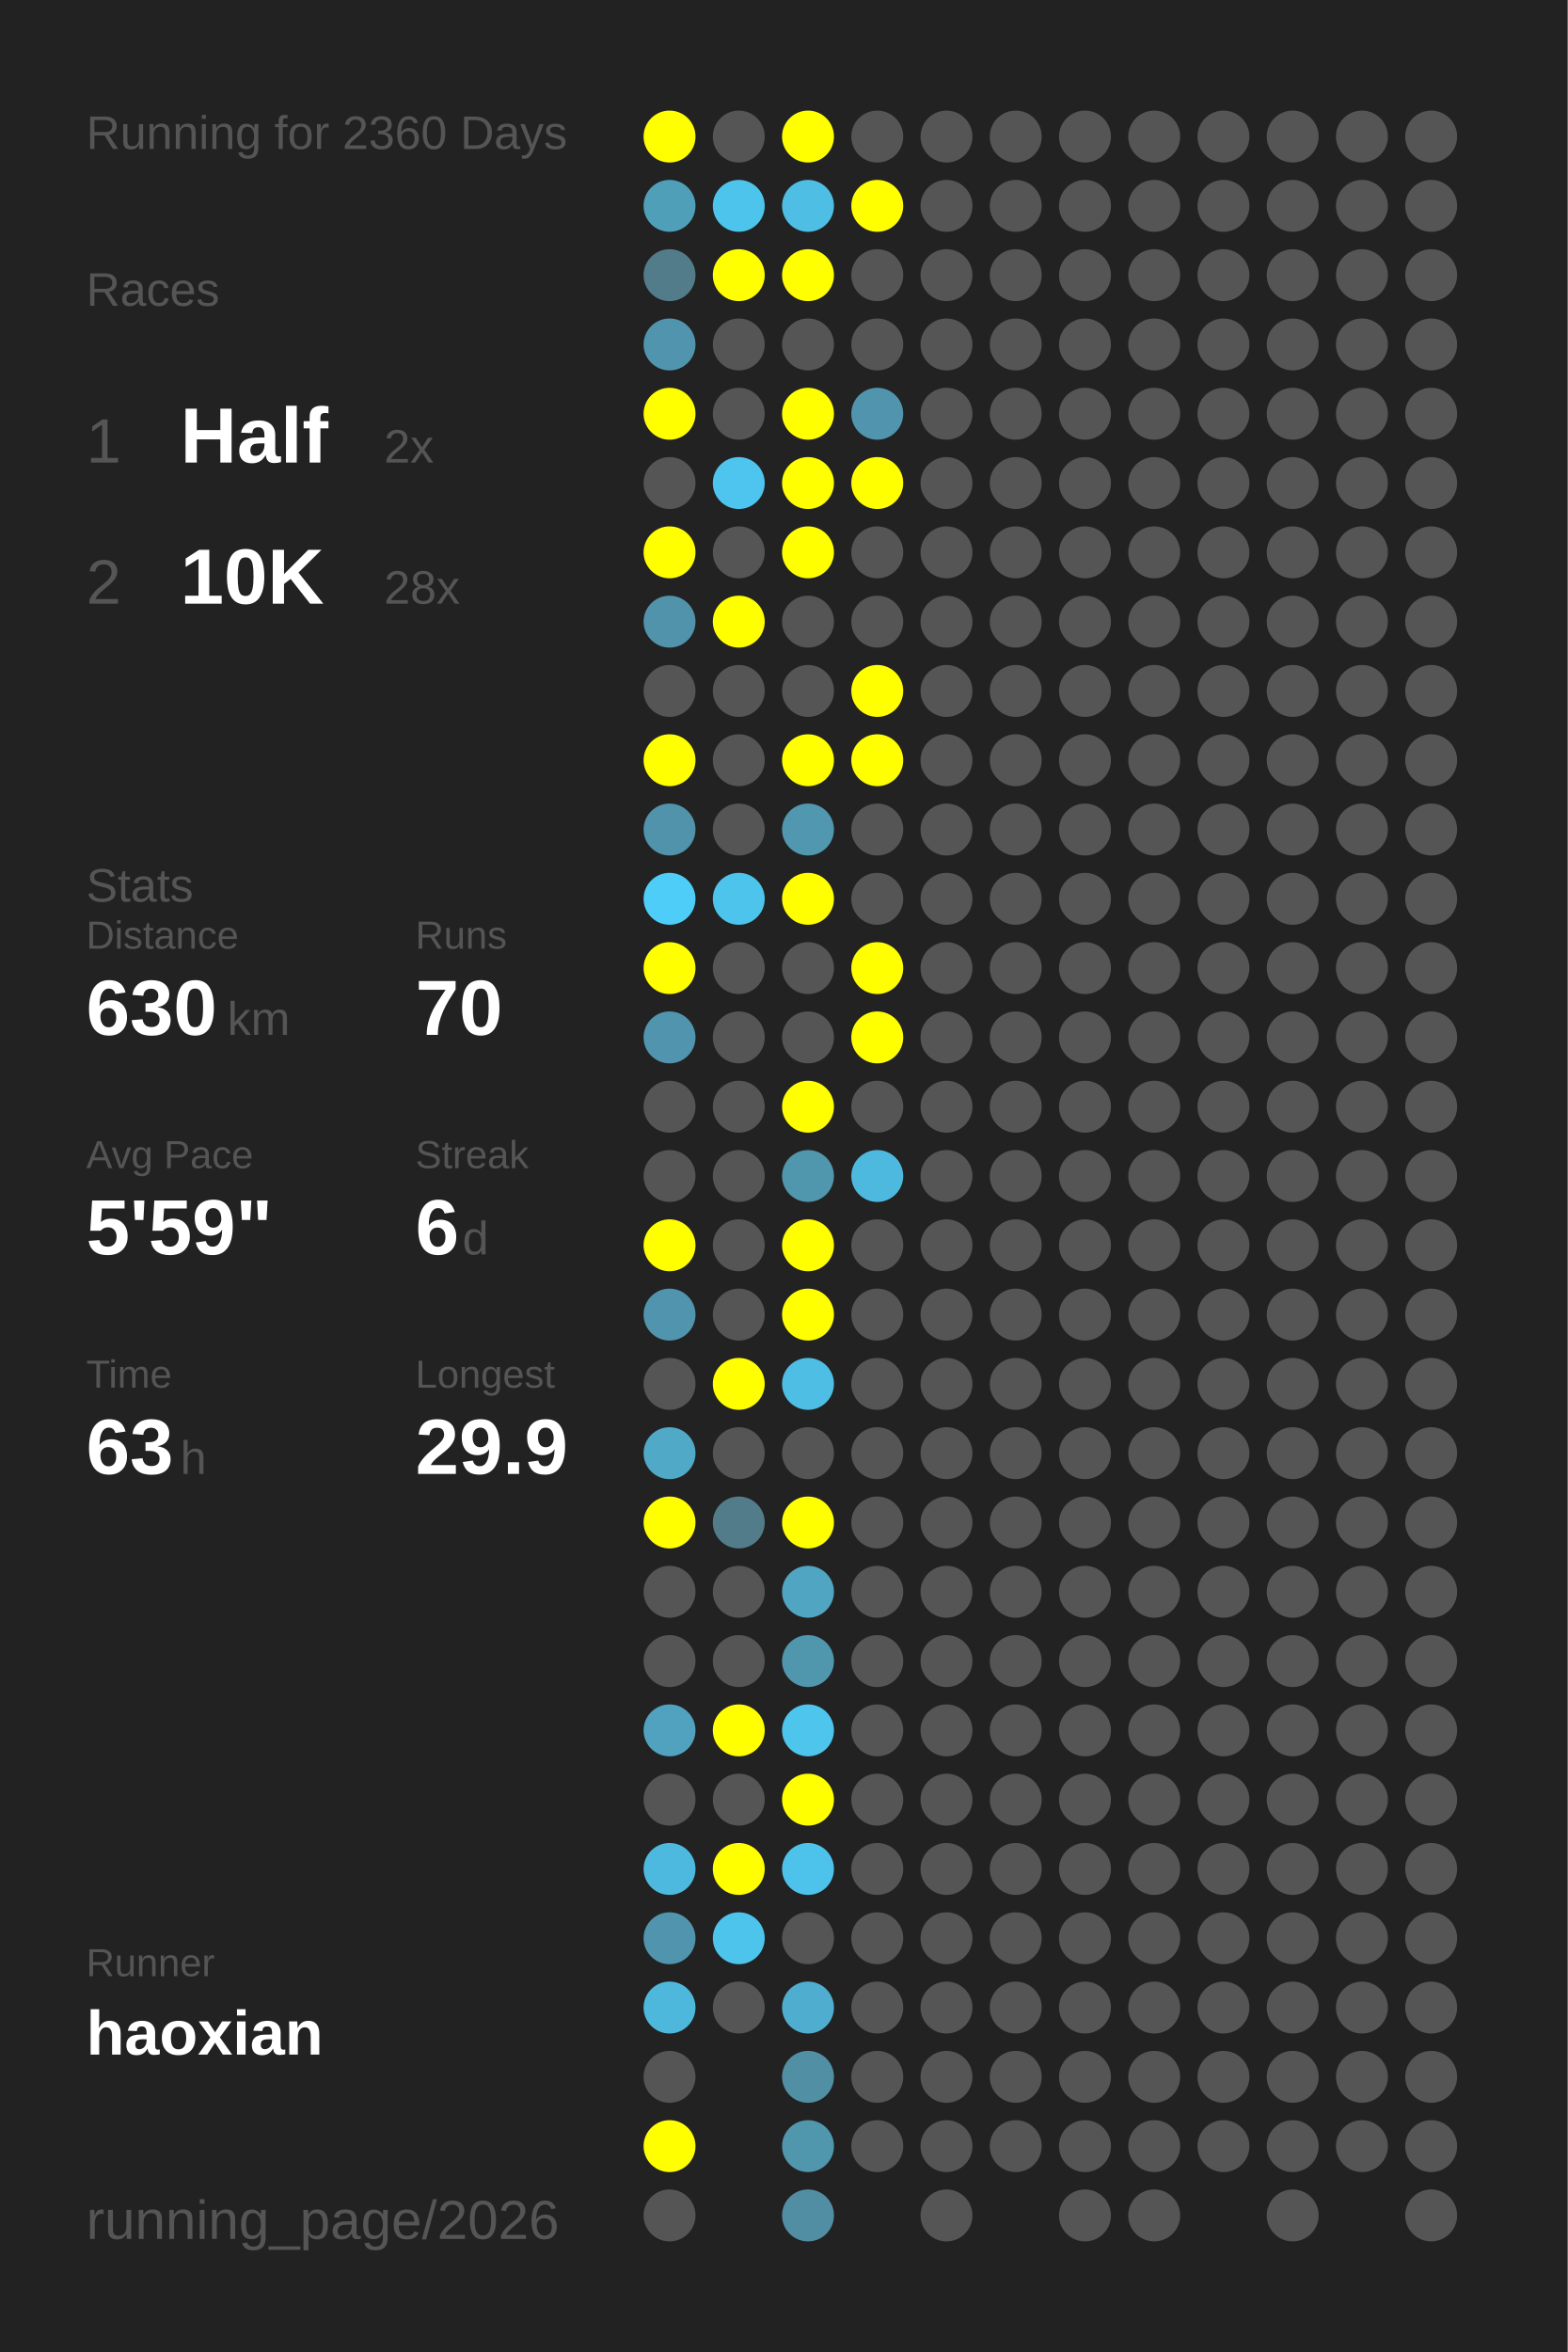
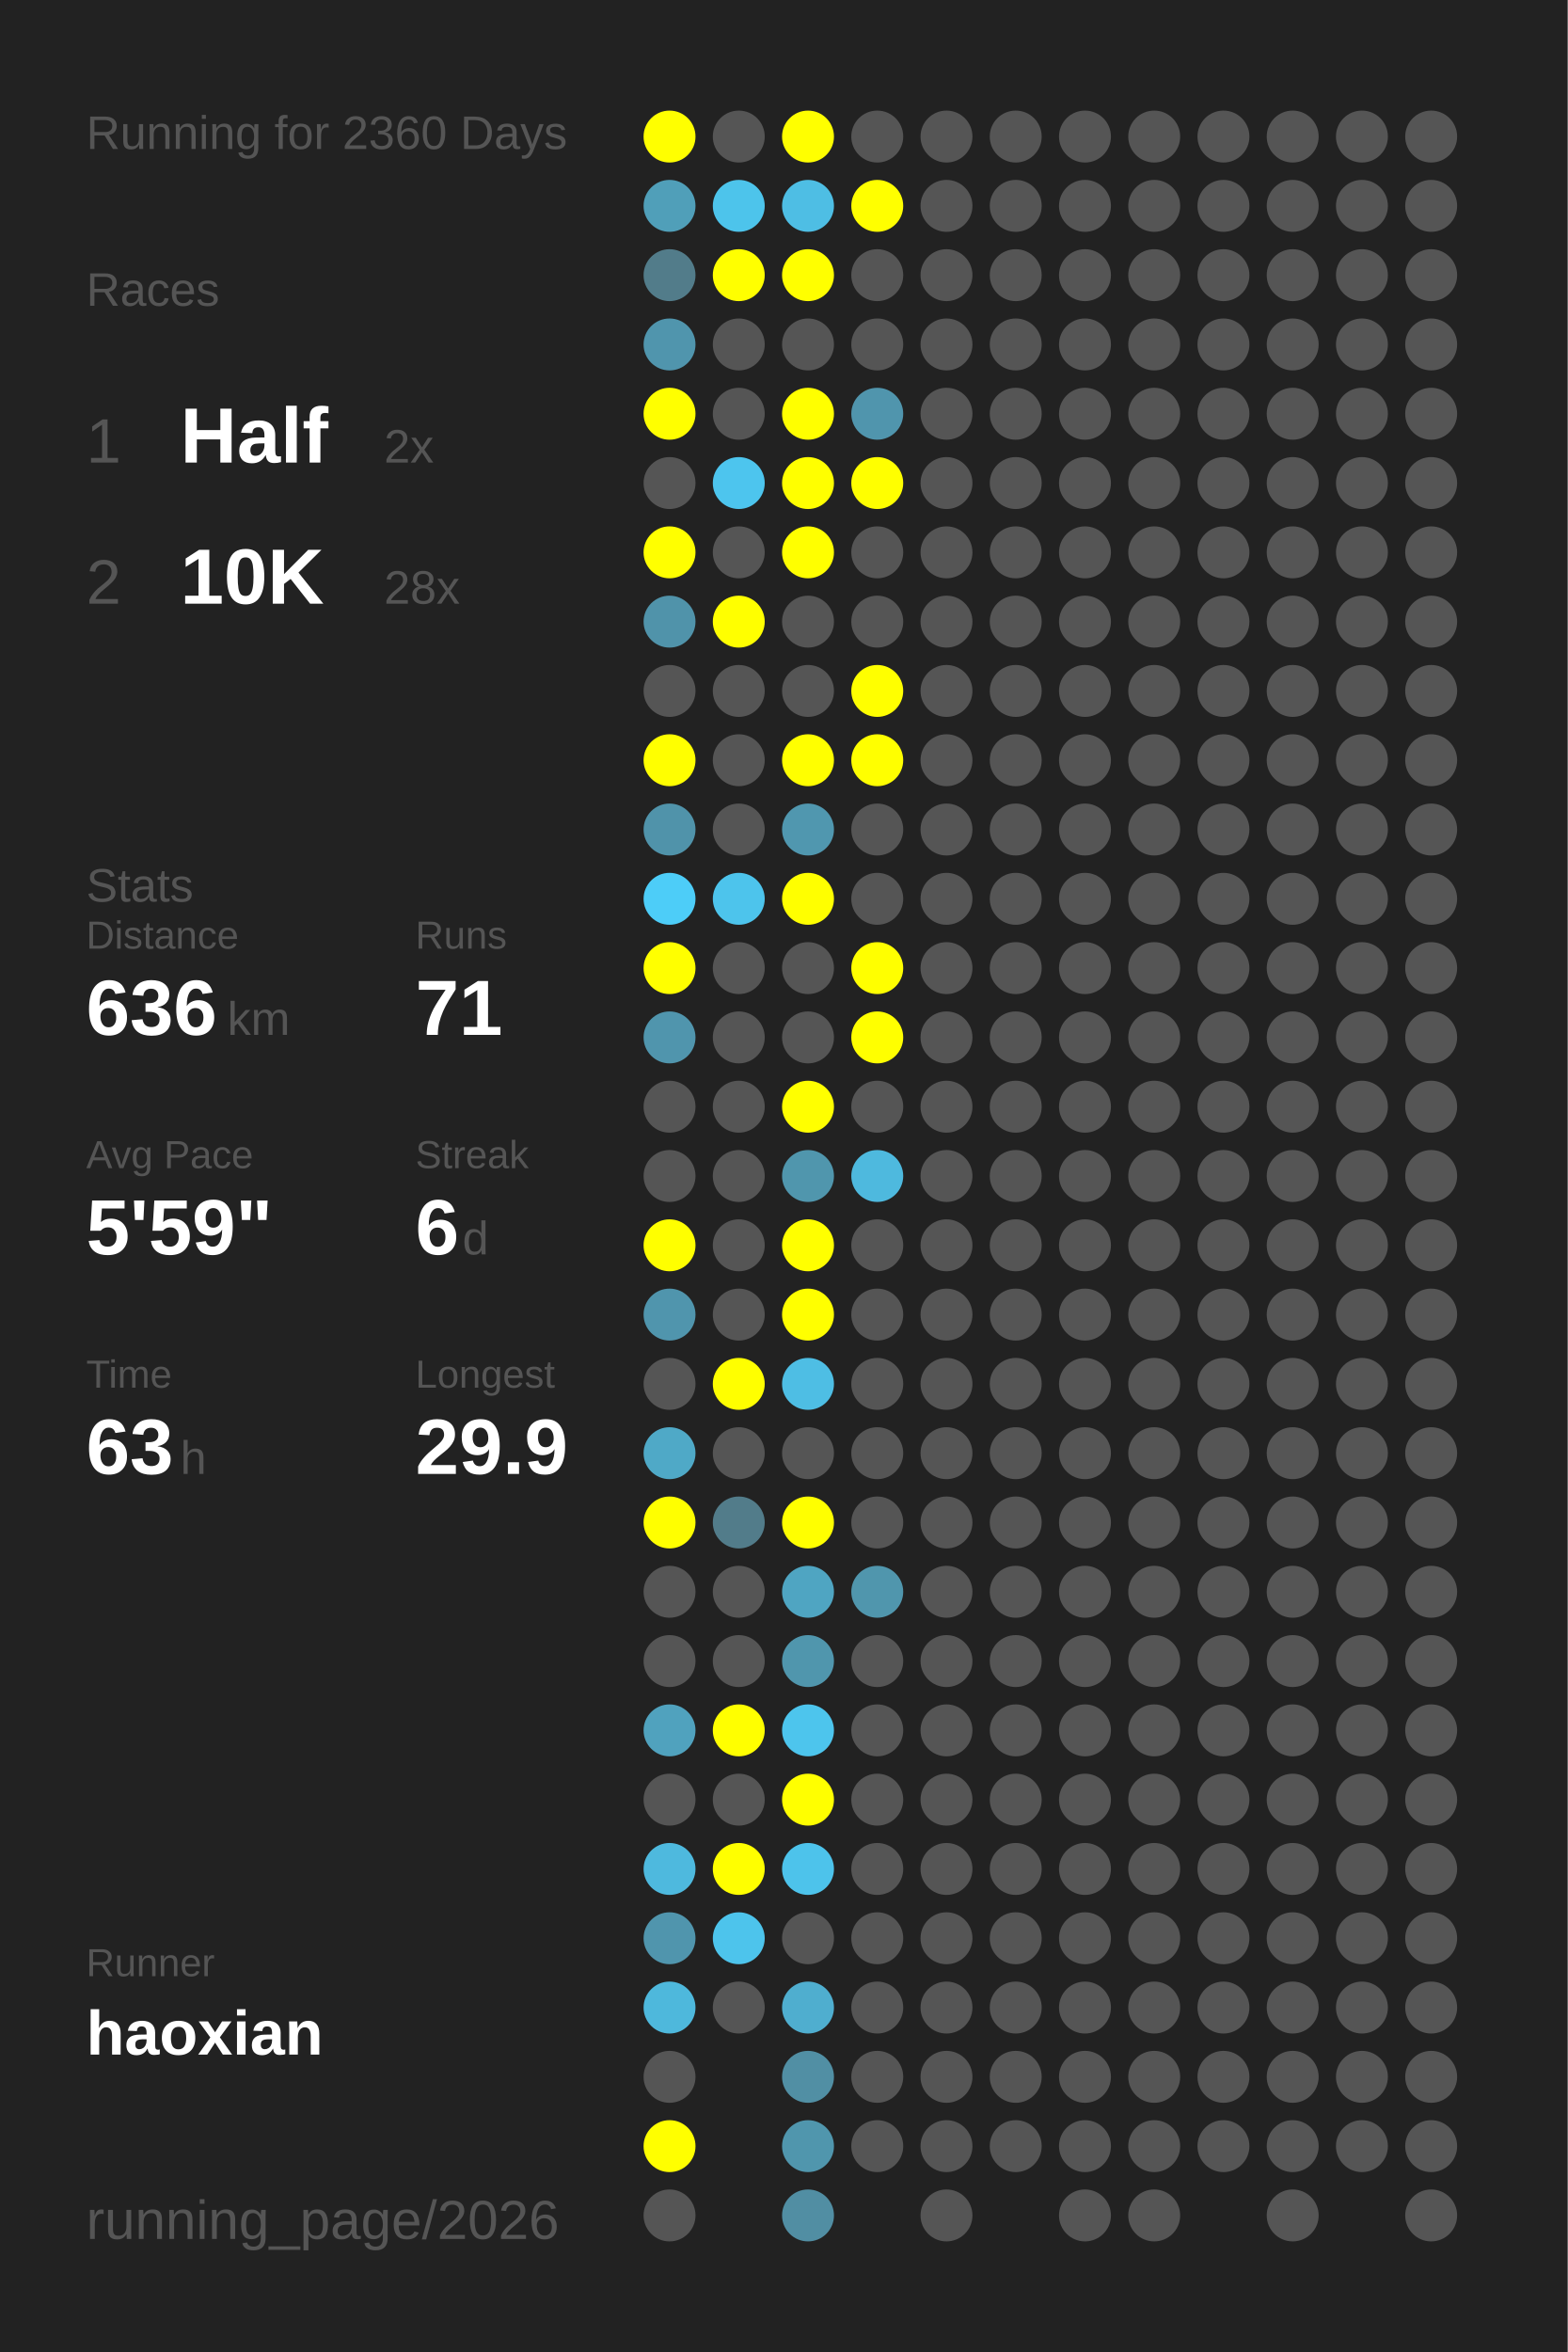
<svg xmlns="http://www.w3.org/2000/svg" baseProfile="full" height="300mm" version="1.1" viewBox="0,0,200,300" width="200mm">
  <defs />
  <rect fill="#222222" height="300" width="200" x="0" y="0" />
  <text fill="#555555" style="font-size:6px; font-family:Arial;" x="11" y="19">Running for 2360 Days</text>
  <text fill="#555555" style="font-size:6px; font-family:Arial;" x="11" y="39">Races</text>
  <text fill="#555555" style="font-size:8px; font-family:Arial;" x="11" y="59">1</text>
  <text fill="#FFFFFF" style="font-size:10px; font-family:Arial; font-weight:bold;" x="23" y="59">Half</text>
  <text fill="#555555" style="font-size:6px; font-family:Arial;" x="49" y="59">2x</text>
  <text fill="#555555" style="font-size:8px; font-family:Arial;" x="11" y="77">2</text>
  <text fill="#FFFFFF" style="font-size:10px; font-family:Arial; font-weight:bold;" x="23" y="77">10K</text>
  <text fill="#555555" style="font-size:6px; font-family:Arial;" x="49" y="77">28x</text>
  <text fill="#555555" style="font-size:6px; font-family:Arial;" x="11" y="115">Stats</text>
  <text fill="#555555" style="font-size:5px; font-family:Arial;" x="11" y="121">Distance</text>
-   <text fill="#FFFFFF" style="font-size:10px; font-family:Arial; font-weight:bold;" x="11" y="132">630</text>
+   <text fill="#FFFFFF" style="font-size:10px; font-family:Arial; font-weight:bold;" x="11" y="132">636</text>
  <text fill="#555555" style="font-size:6px; font-family:Arial;" x="29" y="132">km</text>
  <text fill="#555555" style="font-size:5px; font-family:Arial;" x="53" y="121">Runs</text>
-   <text fill="#FFFFFF" style="font-size:10px; font-family:Arial; font-weight:bold;" x="53" y="132">70</text>
+   <text fill="#FFFFFF" style="font-size:10px; font-family:Arial; font-weight:bold;" x="53" y="132">71</text>
  <text fill="#555555" style="font-size:5px; font-family:Arial;" x="11" y="149">Avg Pace</text>
  <text fill="#FFFFFF" style="font-size:10px; font-family:Arial; font-weight:bold;" x="11" y="160">5'59"</text>
  <text fill="#555555" style="font-size:5px; font-family:Arial;" x="53" y="149">Streak</text>
  <text fill="#FFFFFF" style="font-size:10px; font-family:Arial; font-weight:bold;" x="53" y="160">6</text>
  <text fill="#555555" style="font-size:6px; font-family:Arial;" x="59" y="160">d</text>
  <text fill="#555555" style="font-size:5px; font-family:Arial;" x="11" y="177">Time</text>
  <text fill="#FFFFFF" style="font-size:10px; font-family:Arial; font-weight:bold;" x="11" y="188">63</text>
  <text fill="#555555" style="font-size:6px; font-family:Arial;" x="23" y="188">h</text>
  <text fill="#555555" style="font-size:5px; font-family:Arial;" x="53" y="177">Longest</text>
  <text fill="#FFFFFF" style="font-size:10px; font-family:Arial; font-weight:bold;" x="53" y="188">29.9</text>
  <text fill="#555555" style="font-size:5px; font-family:Arial;" x="11" y="252.065">Runner</text>
  <text fill="#FFFFFF" style="font-size:8px; font-family:Arial; font-weight:bold;" x="11" y="262.065">haoxian</text>
  <text fill="#555555" style="font-size:7px; font-family:Arial;" x="11" y="285.581">running_page/2026</text>
  <circle cx="85.417" cy="17.419" fill="#FFFF00" r="3.312" />
  <circle cx="85.417" cy="26.258" fill="#509fb9" r="3.312" />
  <circle cx="85.417" cy="35.097" fill="#527c8a" r="3.312" />
  <circle cx="85.417" cy="43.935" fill="#5095ad" r="3.312" />
  <circle cx="85.417" cy="52.774" fill="#FFFF00" r="3.312" />
  <circle cx="85.417" cy="61.613" fill="#555555" r="3.312" />
  <circle cx="85.417" cy="70.452" fill="#FFFF00" r="3.312" />
  <circle cx="85.417" cy="79.29" fill="#5093aa" r="3.312" />
  <circle cx="85.417" cy="88.129" fill="#555555" r="3.312" />
  <circle cx="85.417" cy="96.968" fill="#FFFF00" r="3.312" />
  <circle cx="85.417" cy="105.806" fill="#5093aa" r="3.312" />
  <circle cx="85.417" cy="114.645" fill="#4dcdf8" r="3.312" />
  <circle cx="85.417" cy="123.484" fill="#FFFF00" r="3.312" />
  <circle cx="85.417" cy="132.323" fill="#5095ad" r="3.312" />
  <circle cx="85.417" cy="141.161" fill="#555555" r="3.312" />
  <circle cx="85.417" cy="150" fill="#555555" r="3.312" />
  <circle cx="85.417" cy="158.839" fill="#FFFF00" r="3.312" />
  <circle cx="85.417" cy="167.677" fill="#5095ad" r="3.312" />
  <circle cx="85.417" cy="176.516" fill="#555555" r="3.312" />
  <circle cx="85.417" cy="185.355" fill="#4fa9c7" r="3.312" />
  <circle cx="85.417" cy="194.194" fill="#FFFF00" r="3.312" />
  <circle cx="85.417" cy="203.032" fill="#555555" r="3.312" />
  <circle cx="85.417" cy="211.871" fill="#555555" r="3.312" />
  <circle cx="85.417" cy="220.71" fill="#50a2be" r="3.312" />
  <circle cx="85.417" cy="229.548" fill="#555555" r="3.312" />
  <circle cx="85.417" cy="238.387" fill="#4eb9de" r="3.312" />
  <circle cx="85.417" cy="247.226" fill="#5095ad" r="3.312" />
  <circle cx="85.417" cy="256.065" fill="#4eb8dc" r="3.312" />
  <circle cx="85.417" cy="264.903" fill="#555555" r="3.312" />
  <circle cx="85.417" cy="273.742" fill="#FFFF00" r="3.312" />
  <circle cx="85.417" cy="282.581" fill="#555555" r="3.312" />
  <circle cx="94.25" cy="17.419" fill="#555555" r="3.312" />
  <circle cx="94.25" cy="26.258" fill="#4dc4eb" r="3.312" />
  <circle cx="94.25" cy="35.097" fill="#FFFF00" r="3.312" />
  <circle cx="94.25" cy="43.935" fill="#555555" r="3.312" />
  <circle cx="94.25" cy="52.774" fill="#555555" r="3.312" />
  <circle cx="94.25" cy="61.613" fill="#4dc5ee" r="3.312" />
  <circle cx="94.25" cy="70.452" fill="#555555" r="3.312" />
  <circle cx="94.25" cy="79.29" fill="#FFFF00" r="3.312" />
  <circle cx="94.25" cy="88.129" fill="#555555" r="3.312" />
  <circle cx="94.25" cy="96.968" fill="#555555" r="3.312" />
  <circle cx="94.25" cy="105.806" fill="#555555" r="3.312" />
  <circle cx="94.25" cy="114.645" fill="#4dc4ec" r="3.312" />
  <circle cx="94.25" cy="123.484" fill="#555555" r="3.312" />
  <circle cx="94.25" cy="132.323" fill="#555555" r="3.312" />
  <circle cx="94.25" cy="141.161" fill="#555555" r="3.312" />
  <circle cx="94.25" cy="150" fill="#555555" r="3.312" />
  <circle cx="94.25" cy="158.839" fill="#555555" r="3.312" />
  <circle cx="94.25" cy="167.677" fill="#555555" r="3.312" />
  <circle cx="94.25" cy="176.516" fill="#FFFF00" r="3.312" />
  <circle cx="94.25" cy="185.355" fill="#555555" r="3.312" />
  <circle cx="94.25" cy="194.194" fill="#527c8a" r="3.312" />
  <circle cx="94.25" cy="203.032" fill="#555555" r="3.312" />
  <circle cx="94.25" cy="211.871" fill="#555555" r="3.312" />
  <circle cx="94.25" cy="220.71" fill="#FFFF00" r="3.312" />
  <circle cx="94.25" cy="229.548" fill="#555555" r="3.312" />
  <circle cx="94.25" cy="238.387" fill="#FFFF00" r="3.312" />
  <circle cx="94.25" cy="247.226" fill="#4dc4ec" r="3.312" />
  <circle cx="94.25" cy="256.065" fill="#555555" r="3.312" />
  <circle cx="103.083" cy="17.419" fill="#FFFF00" r="3.312" />
  <circle cx="103.083" cy="26.258" fill="#4ebee4" r="3.312" />
  <circle cx="103.083" cy="35.097" fill="#FFFF00" r="3.312" />
  <circle cx="103.083" cy="43.935" fill="#555555" r="3.312" />
  <circle cx="103.083" cy="52.774" fill="#FFFF00" r="3.312" />
  <circle cx="103.083" cy="61.613" fill="#FFFF00" r="3.312" />
  <circle cx="103.083" cy="70.452" fill="#FFFF00" r="3.312" />
  <circle cx="103.083" cy="79.29" fill="#555555" r="3.312" />
  <circle cx="103.083" cy="88.129" fill="#555555" r="3.312" />
  <circle cx="103.083" cy="96.968" fill="#FFFF00" r="3.312" />
  <circle cx="103.083" cy="105.806" fill="#5097af" r="3.312" />
  <circle cx="103.083" cy="114.645" fill="#FFFF00" r="3.312" />
  <circle cx="103.083" cy="123.484" fill="#555555" r="3.312" />
  <circle cx="103.083" cy="132.323" fill="#555555" r="3.312" />
  <circle cx="103.083" cy="141.161" fill="#FFFF00" r="3.312" />
  <circle cx="103.083" cy="150" fill="#5096ad" r="3.312" />
  <circle cx="103.083" cy="158.839" fill="#FFFF00" r="3.312" />
  <circle cx="103.083" cy="167.677" fill="#FFFF00" r="3.312" />
  <circle cx="103.083" cy="176.516" fill="#4ebee4" r="3.312" />
  <circle cx="103.083" cy="185.355" fill="#555555" r="3.312" />
  <circle cx="103.083" cy="194.194" fill="#FFFF00" r="3.312" />
  <circle cx="103.083" cy="203.032" fill="#4fa5c2" r="3.312" />
  <circle cx="103.083" cy="211.871" fill="#5096ad" r="3.312" />
  <circle cx="103.083" cy="220.71" fill="#4dc5ed" r="3.312" />
  <circle cx="103.083" cy="229.548" fill="#FFFF00" r="3.312" />
  <circle cx="103.083" cy="238.387" fill="#4dc3eb" r="3.312" />
  <circle cx="103.083" cy="247.226" fill="#555555" r="3.312" />
  <circle cx="103.083" cy="256.065" fill="#4faecf" r="3.312" />
  <circle cx="103.083" cy="264.903" fill="#518fa4" r="3.312" />
  <circle cx="103.083" cy="273.742" fill="#5096ad" r="3.312" />
  <circle cx="103.083" cy="282.581" fill="#518ea3" r="3.312" />
  <circle cx="111.917" cy="17.419" fill="#555555" r="3.312" />
  <circle cx="111.917" cy="26.258" fill="#FFFF00" r="3.312" />
  <circle cx="111.917" cy="35.097" fill="#555555" r="3.312" />
  <circle cx="111.917" cy="43.935" fill="#555555" r="3.312" />
  <circle cx="111.917" cy="52.774" fill="#5095ad" r="3.312" />
  <circle cx="111.917" cy="61.613" fill="#FFFF00" r="3.312" />
  <circle cx="111.917" cy="70.452" fill="#555555" r="3.312" />
  <circle cx="111.917" cy="79.29" fill="#555555" r="3.312" />
  <circle cx="111.917" cy="88.129" fill="#FFFF00" r="3.312" />
  <circle cx="111.917" cy="96.968" fill="#FFFF00" r="3.312" />
  <circle cx="111.917" cy="105.806" fill="#555555" r="3.312" />
  <circle cx="111.917" cy="114.645" fill="#555555" r="3.312" />
  <circle cx="111.917" cy="123.484" fill="#FFFF00" r="3.312" />
  <circle cx="111.917" cy="132.323" fill="#FFFF00" r="3.312" />
  <circle cx="111.917" cy="141.161" fill="#555555" r="3.312" />
  <circle cx="111.917" cy="150" fill="#4eb9de" r="3.312" />
  <circle cx="111.917" cy="158.839" fill="#555555" r="3.312" />
  <circle cx="111.917" cy="167.677" fill="#555555" r="3.312" />
  <circle cx="111.917" cy="176.516" fill="#555555" r="3.312" />
  <circle cx="111.917" cy="185.355" fill="#555555" r="3.312" />
  <circle cx="111.917" cy="194.194" fill="#555555" r="3.312" />
-   <circle cx="111.917" cy="203.032" fill="#555555" r="3.312" />
+   <circle cx="111.917" cy="203.032" fill="#5096ad" r="3.312" />
  <circle cx="111.917" cy="211.871" fill="#555555" r="3.312" />
  <circle cx="111.917" cy="220.71" fill="#555555" r="3.312" />
  <circle cx="111.917" cy="229.548" fill="#555555" r="3.312" />
  <circle cx="111.917" cy="238.387" fill="#555555" r="3.312" />
  <circle cx="111.917" cy="247.226" fill="#555555" r="3.312" />
  <circle cx="111.917" cy="256.065" fill="#555555" r="3.312" />
  <circle cx="111.917" cy="264.903" fill="#555555" r="3.312" />
  <circle cx="111.917" cy="273.742" fill="#555555" r="3.312" />
  <circle cx="120.75" cy="17.419" fill="#555555" r="3.312" />
  <circle cx="120.75" cy="26.258" fill="#555555" r="3.312" />
  <circle cx="120.75" cy="35.097" fill="#555555" r="3.312" />
  <circle cx="120.75" cy="43.935" fill="#555555" r="3.312" />
  <circle cx="120.75" cy="52.774" fill="#555555" r="3.312" />
  <circle cx="120.75" cy="61.613" fill="#555555" r="3.312" />
  <circle cx="120.75" cy="70.452" fill="#555555" r="3.312" />
  <circle cx="120.75" cy="79.29" fill="#555555" r="3.312" />
  <circle cx="120.75" cy="88.129" fill="#555555" r="3.312" />
  <circle cx="120.75" cy="96.968" fill="#555555" r="3.312" />
  <circle cx="120.75" cy="105.806" fill="#555555" r="3.312" />
  <circle cx="120.75" cy="114.645" fill="#555555" r="3.312" />
  <circle cx="120.75" cy="123.484" fill="#555555" r="3.312" />
  <circle cx="120.75" cy="132.323" fill="#555555" r="3.312" />
  <circle cx="120.75" cy="141.161" fill="#555555" r="3.312" />
  <circle cx="120.75" cy="150" fill="#555555" r="3.312" />
  <circle cx="120.75" cy="158.839" fill="#555555" r="3.312" />
  <circle cx="120.75" cy="167.677" fill="#555555" r="3.312" />
  <circle cx="120.75" cy="176.516" fill="#555555" r="3.312" />
  <circle cx="120.75" cy="185.355" fill="#555555" r="3.312" />
  <circle cx="120.75" cy="194.194" fill="#555555" r="3.312" />
  <circle cx="120.75" cy="203.032" fill="#555555" r="3.312" />
  <circle cx="120.75" cy="211.871" fill="#555555" r="3.312" />
  <circle cx="120.75" cy="220.71" fill="#555555" r="3.312" />
  <circle cx="120.75" cy="229.548" fill="#555555" r="3.312" />
  <circle cx="120.75" cy="238.387" fill="#555555" r="3.312" />
  <circle cx="120.75" cy="247.226" fill="#555555" r="3.312" />
  <circle cx="120.75" cy="256.065" fill="#555555" r="3.312" />
  <circle cx="120.75" cy="264.903" fill="#555555" r="3.312" />
  <circle cx="120.75" cy="273.742" fill="#555555" r="3.312" />
  <circle cx="120.75" cy="282.581" fill="#555555" r="3.312" />
  <circle cx="129.583" cy="17.419" fill="#555555" r="3.312" />
  <circle cx="129.583" cy="26.258" fill="#555555" r="3.312" />
  <circle cx="129.583" cy="35.097" fill="#555555" r="3.312" />
  <circle cx="129.583" cy="43.935" fill="#555555" r="3.312" />
  <circle cx="129.583" cy="52.774" fill="#555555" r="3.312" />
  <circle cx="129.583" cy="61.613" fill="#555555" r="3.312" />
  <circle cx="129.583" cy="70.452" fill="#555555" r="3.312" />
  <circle cx="129.583" cy="79.29" fill="#555555" r="3.312" />
  <circle cx="129.583" cy="88.129" fill="#555555" r="3.312" />
  <circle cx="129.583" cy="96.968" fill="#555555" r="3.312" />
  <circle cx="129.583" cy="105.806" fill="#555555" r="3.312" />
  <circle cx="129.583" cy="114.645" fill="#555555" r="3.312" />
  <circle cx="129.583" cy="123.484" fill="#555555" r="3.312" />
  <circle cx="129.583" cy="132.323" fill="#555555" r="3.312" />
  <circle cx="129.583" cy="141.161" fill="#555555" r="3.312" />
  <circle cx="129.583" cy="150" fill="#555555" r="3.312" />
  <circle cx="129.583" cy="158.839" fill="#555555" r="3.312" />
  <circle cx="129.583" cy="167.677" fill="#555555" r="3.312" />
  <circle cx="129.583" cy="176.516" fill="#555555" r="3.312" />
  <circle cx="129.583" cy="185.355" fill="#555555" r="3.312" />
  <circle cx="129.583" cy="194.194" fill="#555555" r="3.312" />
  <circle cx="129.583" cy="203.032" fill="#555555" r="3.312" />
  <circle cx="129.583" cy="211.871" fill="#555555" r="3.312" />
  <circle cx="129.583" cy="220.71" fill="#555555" r="3.312" />
  <circle cx="129.583" cy="229.548" fill="#555555" r="3.312" />
  <circle cx="129.583" cy="238.387" fill="#555555" r="3.312" />
  <circle cx="129.583" cy="247.226" fill="#555555" r="3.312" />
  <circle cx="129.583" cy="256.065" fill="#555555" r="3.312" />
  <circle cx="129.583" cy="264.903" fill="#555555" r="3.312" />
  <circle cx="129.583" cy="273.742" fill="#555555" r="3.312" />
  <circle cx="138.417" cy="17.419" fill="#555555" r="3.312" />
  <circle cx="138.417" cy="26.258" fill="#555555" r="3.312" />
  <circle cx="138.417" cy="35.097" fill="#555555" r="3.312" />
  <circle cx="138.417" cy="43.935" fill="#555555" r="3.312" />
  <circle cx="138.417" cy="52.774" fill="#555555" r="3.312" />
  <circle cx="138.417" cy="61.613" fill="#555555" r="3.312" />
  <circle cx="138.417" cy="70.452" fill="#555555" r="3.312" />
  <circle cx="138.417" cy="79.29" fill="#555555" r="3.312" />
  <circle cx="138.417" cy="88.129" fill="#555555" r="3.312" />
  <circle cx="138.417" cy="96.968" fill="#555555" r="3.312" />
  <circle cx="138.417" cy="105.806" fill="#555555" r="3.312" />
  <circle cx="138.417" cy="114.645" fill="#555555" r="3.312" />
  <circle cx="138.417" cy="123.484" fill="#555555" r="3.312" />
  <circle cx="138.417" cy="132.323" fill="#555555" r="3.312" />
  <circle cx="138.417" cy="141.161" fill="#555555" r="3.312" />
  <circle cx="138.417" cy="150" fill="#555555" r="3.312" />
  <circle cx="138.417" cy="158.839" fill="#555555" r="3.312" />
  <circle cx="138.417" cy="167.677" fill="#555555" r="3.312" />
  <circle cx="138.417" cy="176.516" fill="#555555" r="3.312" />
  <circle cx="138.417" cy="185.355" fill="#555555" r="3.312" />
  <circle cx="138.417" cy="194.194" fill="#555555" r="3.312" />
  <circle cx="138.417" cy="203.032" fill="#555555" r="3.312" />
  <circle cx="138.417" cy="211.871" fill="#555555" r="3.312" />
  <circle cx="138.417" cy="220.71" fill="#555555" r="3.312" />
  <circle cx="138.417" cy="229.548" fill="#555555" r="3.312" />
  <circle cx="138.417" cy="238.387" fill="#555555" r="3.312" />
  <circle cx="138.417" cy="247.226" fill="#555555" r="3.312" />
  <circle cx="138.417" cy="256.065" fill="#555555" r="3.312" />
  <circle cx="138.417" cy="264.903" fill="#555555" r="3.312" />
  <circle cx="138.417" cy="273.742" fill="#555555" r="3.312" />
  <circle cx="138.417" cy="282.581" fill="#555555" r="3.312" />
  <circle cx="147.25" cy="17.419" fill="#555555" r="3.312" />
  <circle cx="147.25" cy="26.258" fill="#555555" r="3.312" />
  <circle cx="147.25" cy="35.097" fill="#555555" r="3.312" />
  <circle cx="147.25" cy="43.935" fill="#555555" r="3.312" />
  <circle cx="147.25" cy="52.774" fill="#555555" r="3.312" />
  <circle cx="147.25" cy="61.613" fill="#555555" r="3.312" />
  <circle cx="147.25" cy="70.452" fill="#555555" r="3.312" />
  <circle cx="147.25" cy="79.29" fill="#555555" r="3.312" />
  <circle cx="147.25" cy="88.129" fill="#555555" r="3.312" />
  <circle cx="147.25" cy="96.968" fill="#555555" r="3.312" />
  <circle cx="147.25" cy="105.806" fill="#555555" r="3.312" />
  <circle cx="147.25" cy="114.645" fill="#555555" r="3.312" />
  <circle cx="147.25" cy="123.484" fill="#555555" r="3.312" />
  <circle cx="147.25" cy="132.323" fill="#555555" r="3.312" />
  <circle cx="147.25" cy="141.161" fill="#555555" r="3.312" />
  <circle cx="147.25" cy="150" fill="#555555" r="3.312" />
  <circle cx="147.25" cy="158.839" fill="#555555" r="3.312" />
  <circle cx="147.25" cy="167.677" fill="#555555" r="3.312" />
  <circle cx="147.25" cy="176.516" fill="#555555" r="3.312" />
  <circle cx="147.25" cy="185.355" fill="#555555" r="3.312" />
  <circle cx="147.25" cy="194.194" fill="#555555" r="3.312" />
  <circle cx="147.25" cy="203.032" fill="#555555" r="3.312" />
  <circle cx="147.25" cy="211.871" fill="#555555" r="3.312" />
  <circle cx="147.25" cy="220.71" fill="#555555" r="3.312" />
  <circle cx="147.25" cy="229.548" fill="#555555" r="3.312" />
  <circle cx="147.25" cy="238.387" fill="#555555" r="3.312" />
  <circle cx="147.25" cy="247.226" fill="#555555" r="3.312" />
  <circle cx="147.25" cy="256.065" fill="#555555" r="3.312" />
  <circle cx="147.25" cy="264.903" fill="#555555" r="3.312" />
  <circle cx="147.25" cy="273.742" fill="#555555" r="3.312" />
  <circle cx="147.25" cy="282.581" fill="#555555" r="3.312" />
  <circle cx="156.083" cy="17.419" fill="#555555" r="3.312" />
  <circle cx="156.083" cy="26.258" fill="#555555" r="3.312" />
  <circle cx="156.083" cy="35.097" fill="#555555" r="3.312" />
  <circle cx="156.083" cy="43.935" fill="#555555" r="3.312" />
  <circle cx="156.083" cy="52.774" fill="#555555" r="3.312" />
  <circle cx="156.083" cy="61.613" fill="#555555" r="3.312" />
  <circle cx="156.083" cy="70.452" fill="#555555" r="3.312" />
  <circle cx="156.083" cy="79.29" fill="#555555" r="3.312" />
  <circle cx="156.083" cy="88.129" fill="#555555" r="3.312" />
  <circle cx="156.083" cy="96.968" fill="#555555" r="3.312" />
  <circle cx="156.083" cy="105.806" fill="#555555" r="3.312" />
  <circle cx="156.083" cy="114.645" fill="#555555" r="3.312" />
  <circle cx="156.083" cy="123.484" fill="#555555" r="3.312" />
  <circle cx="156.083" cy="132.323" fill="#555555" r="3.312" />
  <circle cx="156.083" cy="141.161" fill="#555555" r="3.312" />
  <circle cx="156.083" cy="150" fill="#555555" r="3.312" />
  <circle cx="156.083" cy="158.839" fill="#555555" r="3.312" />
  <circle cx="156.083" cy="167.677" fill="#555555" r="3.312" />
  <circle cx="156.083" cy="176.516" fill="#555555" r="3.312" />
  <circle cx="156.083" cy="185.355" fill="#555555" r="3.312" />
  <circle cx="156.083" cy="194.194" fill="#555555" r="3.312" />
  <circle cx="156.083" cy="203.032" fill="#555555" r="3.312" />
  <circle cx="156.083" cy="211.871" fill="#555555" r="3.312" />
  <circle cx="156.083" cy="220.71" fill="#555555" r="3.312" />
  <circle cx="156.083" cy="229.548" fill="#555555" r="3.312" />
  <circle cx="156.083" cy="238.387" fill="#555555" r="3.312" />
  <circle cx="156.083" cy="247.226" fill="#555555" r="3.312" />
  <circle cx="156.083" cy="256.065" fill="#555555" r="3.312" />
  <circle cx="156.083" cy="264.903" fill="#555555" r="3.312" />
  <circle cx="156.083" cy="273.742" fill="#555555" r="3.312" />
  <circle cx="164.917" cy="17.419" fill="#555555" r="3.312" />
  <circle cx="164.917" cy="26.258" fill="#555555" r="3.312" />
  <circle cx="164.917" cy="35.097" fill="#555555" r="3.312" />
  <circle cx="164.917" cy="43.935" fill="#555555" r="3.312" />
  <circle cx="164.917" cy="52.774" fill="#555555" r="3.312" />
  <circle cx="164.917" cy="61.613" fill="#555555" r="3.312" />
  <circle cx="164.917" cy="70.452" fill="#555555" r="3.312" />
  <circle cx="164.917" cy="79.29" fill="#555555" r="3.312" />
  <circle cx="164.917" cy="88.129" fill="#555555" r="3.312" />
  <circle cx="164.917" cy="96.968" fill="#555555" r="3.312" />
  <circle cx="164.917" cy="105.806" fill="#555555" r="3.312" />
  <circle cx="164.917" cy="114.645" fill="#555555" r="3.312" />
  <circle cx="164.917" cy="123.484" fill="#555555" r="3.312" />
  <circle cx="164.917" cy="132.323" fill="#555555" r="3.312" />
  <circle cx="164.917" cy="141.161" fill="#555555" r="3.312" />
  <circle cx="164.917" cy="150" fill="#555555" r="3.312" />
  <circle cx="164.917" cy="158.839" fill="#555555" r="3.312" />
  <circle cx="164.917" cy="167.677" fill="#555555" r="3.312" />
  <circle cx="164.917" cy="176.516" fill="#555555" r="3.312" />
  <circle cx="164.917" cy="185.355" fill="#555555" r="3.312" />
  <circle cx="164.917" cy="194.194" fill="#555555" r="3.312" />
  <circle cx="164.917" cy="203.032" fill="#555555" r="3.312" />
  <circle cx="164.917" cy="211.871" fill="#555555" r="3.312" />
  <circle cx="164.917" cy="220.71" fill="#555555" r="3.312" />
  <circle cx="164.917" cy="229.548" fill="#555555" r="3.312" />
  <circle cx="164.917" cy="238.387" fill="#555555" r="3.312" />
  <circle cx="164.917" cy="247.226" fill="#555555" r="3.312" />
  <circle cx="164.917" cy="256.065" fill="#555555" r="3.312" />
  <circle cx="164.917" cy="264.903" fill="#555555" r="3.312" />
  <circle cx="164.917" cy="273.742" fill="#555555" r="3.312" />
  <circle cx="164.917" cy="282.581" fill="#555555" r="3.312" />
  <circle cx="173.75" cy="17.419" fill="#555555" r="3.312" />
  <circle cx="173.75" cy="26.258" fill="#555555" r="3.312" />
  <circle cx="173.75" cy="35.097" fill="#555555" r="3.312" />
  <circle cx="173.75" cy="43.935" fill="#555555" r="3.312" />
  <circle cx="173.75" cy="52.774" fill="#555555" r="3.312" />
  <circle cx="173.75" cy="61.613" fill="#555555" r="3.312" />
  <circle cx="173.75" cy="70.452" fill="#555555" r="3.312" />
  <circle cx="173.75" cy="79.29" fill="#555555" r="3.312" />
  <circle cx="173.75" cy="88.129" fill="#555555" r="3.312" />
  <circle cx="173.75" cy="96.968" fill="#555555" r="3.312" />
  <circle cx="173.75" cy="105.806" fill="#555555" r="3.312" />
  <circle cx="173.75" cy="114.645" fill="#555555" r="3.312" />
  <circle cx="173.75" cy="123.484" fill="#555555" r="3.312" />
  <circle cx="173.75" cy="132.323" fill="#555555" r="3.312" />
  <circle cx="173.75" cy="141.161" fill="#555555" r="3.312" />
  <circle cx="173.75" cy="150" fill="#555555" r="3.312" />
  <circle cx="173.75" cy="158.839" fill="#555555" r="3.312" />
  <circle cx="173.75" cy="167.677" fill="#555555" r="3.312" />
  <circle cx="173.75" cy="176.516" fill="#555555" r="3.312" />
  <circle cx="173.75" cy="185.355" fill="#555555" r="3.312" />
  <circle cx="173.75" cy="194.194" fill="#555555" r="3.312" />
  <circle cx="173.75" cy="203.032" fill="#555555" r="3.312" />
  <circle cx="173.75" cy="211.871" fill="#555555" r="3.312" />
  <circle cx="173.75" cy="220.71" fill="#555555" r="3.312" />
  <circle cx="173.75" cy="229.548" fill="#555555" r="3.312" />
  <circle cx="173.75" cy="238.387" fill="#555555" r="3.312" />
  <circle cx="173.75" cy="247.226" fill="#555555" r="3.312" />
  <circle cx="173.75" cy="256.065" fill="#555555" r="3.312" />
  <circle cx="173.75" cy="264.903" fill="#555555" r="3.312" />
  <circle cx="173.75" cy="273.742" fill="#555555" r="3.312" />
  <circle cx="182.583" cy="17.419" fill="#555555" r="3.312" />
  <circle cx="182.583" cy="26.258" fill="#555555" r="3.312" />
  <circle cx="182.583" cy="35.097" fill="#555555" r="3.312" />
  <circle cx="182.583" cy="43.935" fill="#555555" r="3.312" />
  <circle cx="182.583" cy="52.774" fill="#555555" r="3.312" />
  <circle cx="182.583" cy="61.613" fill="#555555" r="3.312" />
  <circle cx="182.583" cy="70.452" fill="#555555" r="3.312" />
  <circle cx="182.583" cy="79.29" fill="#555555" r="3.312" />
  <circle cx="182.583" cy="88.129" fill="#555555" r="3.312" />
  <circle cx="182.583" cy="96.968" fill="#555555" r="3.312" />
  <circle cx="182.583" cy="105.806" fill="#555555" r="3.312" />
  <circle cx="182.583" cy="114.645" fill="#555555" r="3.312" />
  <circle cx="182.583" cy="123.484" fill="#555555" r="3.312" />
  <circle cx="182.583" cy="132.323" fill="#555555" r="3.312" />
  <circle cx="182.583" cy="141.161" fill="#555555" r="3.312" />
  <circle cx="182.583" cy="150" fill="#555555" r="3.312" />
  <circle cx="182.583" cy="158.839" fill="#555555" r="3.312" />
  <circle cx="182.583" cy="167.677" fill="#555555" r="3.312" />
  <circle cx="182.583" cy="176.516" fill="#555555" r="3.312" />
  <circle cx="182.583" cy="185.355" fill="#555555" r="3.312" />
  <circle cx="182.583" cy="194.194" fill="#555555" r="3.312" />
  <circle cx="182.583" cy="203.032" fill="#555555" r="3.312" />
  <circle cx="182.583" cy="211.871" fill="#555555" r="3.312" />
  <circle cx="182.583" cy="220.71" fill="#555555" r="3.312" />
  <circle cx="182.583" cy="229.548" fill="#555555" r="3.312" />
  <circle cx="182.583" cy="238.387" fill="#555555" r="3.312" />
  <circle cx="182.583" cy="247.226" fill="#555555" r="3.312" />
  <circle cx="182.583" cy="256.065" fill="#555555" r="3.312" />
  <circle cx="182.583" cy="264.903" fill="#555555" r="3.312" />
  <circle cx="182.583" cy="273.742" fill="#555555" r="3.312" />
  <circle cx="182.583" cy="282.581" fill="#555555" r="3.312" />
</svg>
